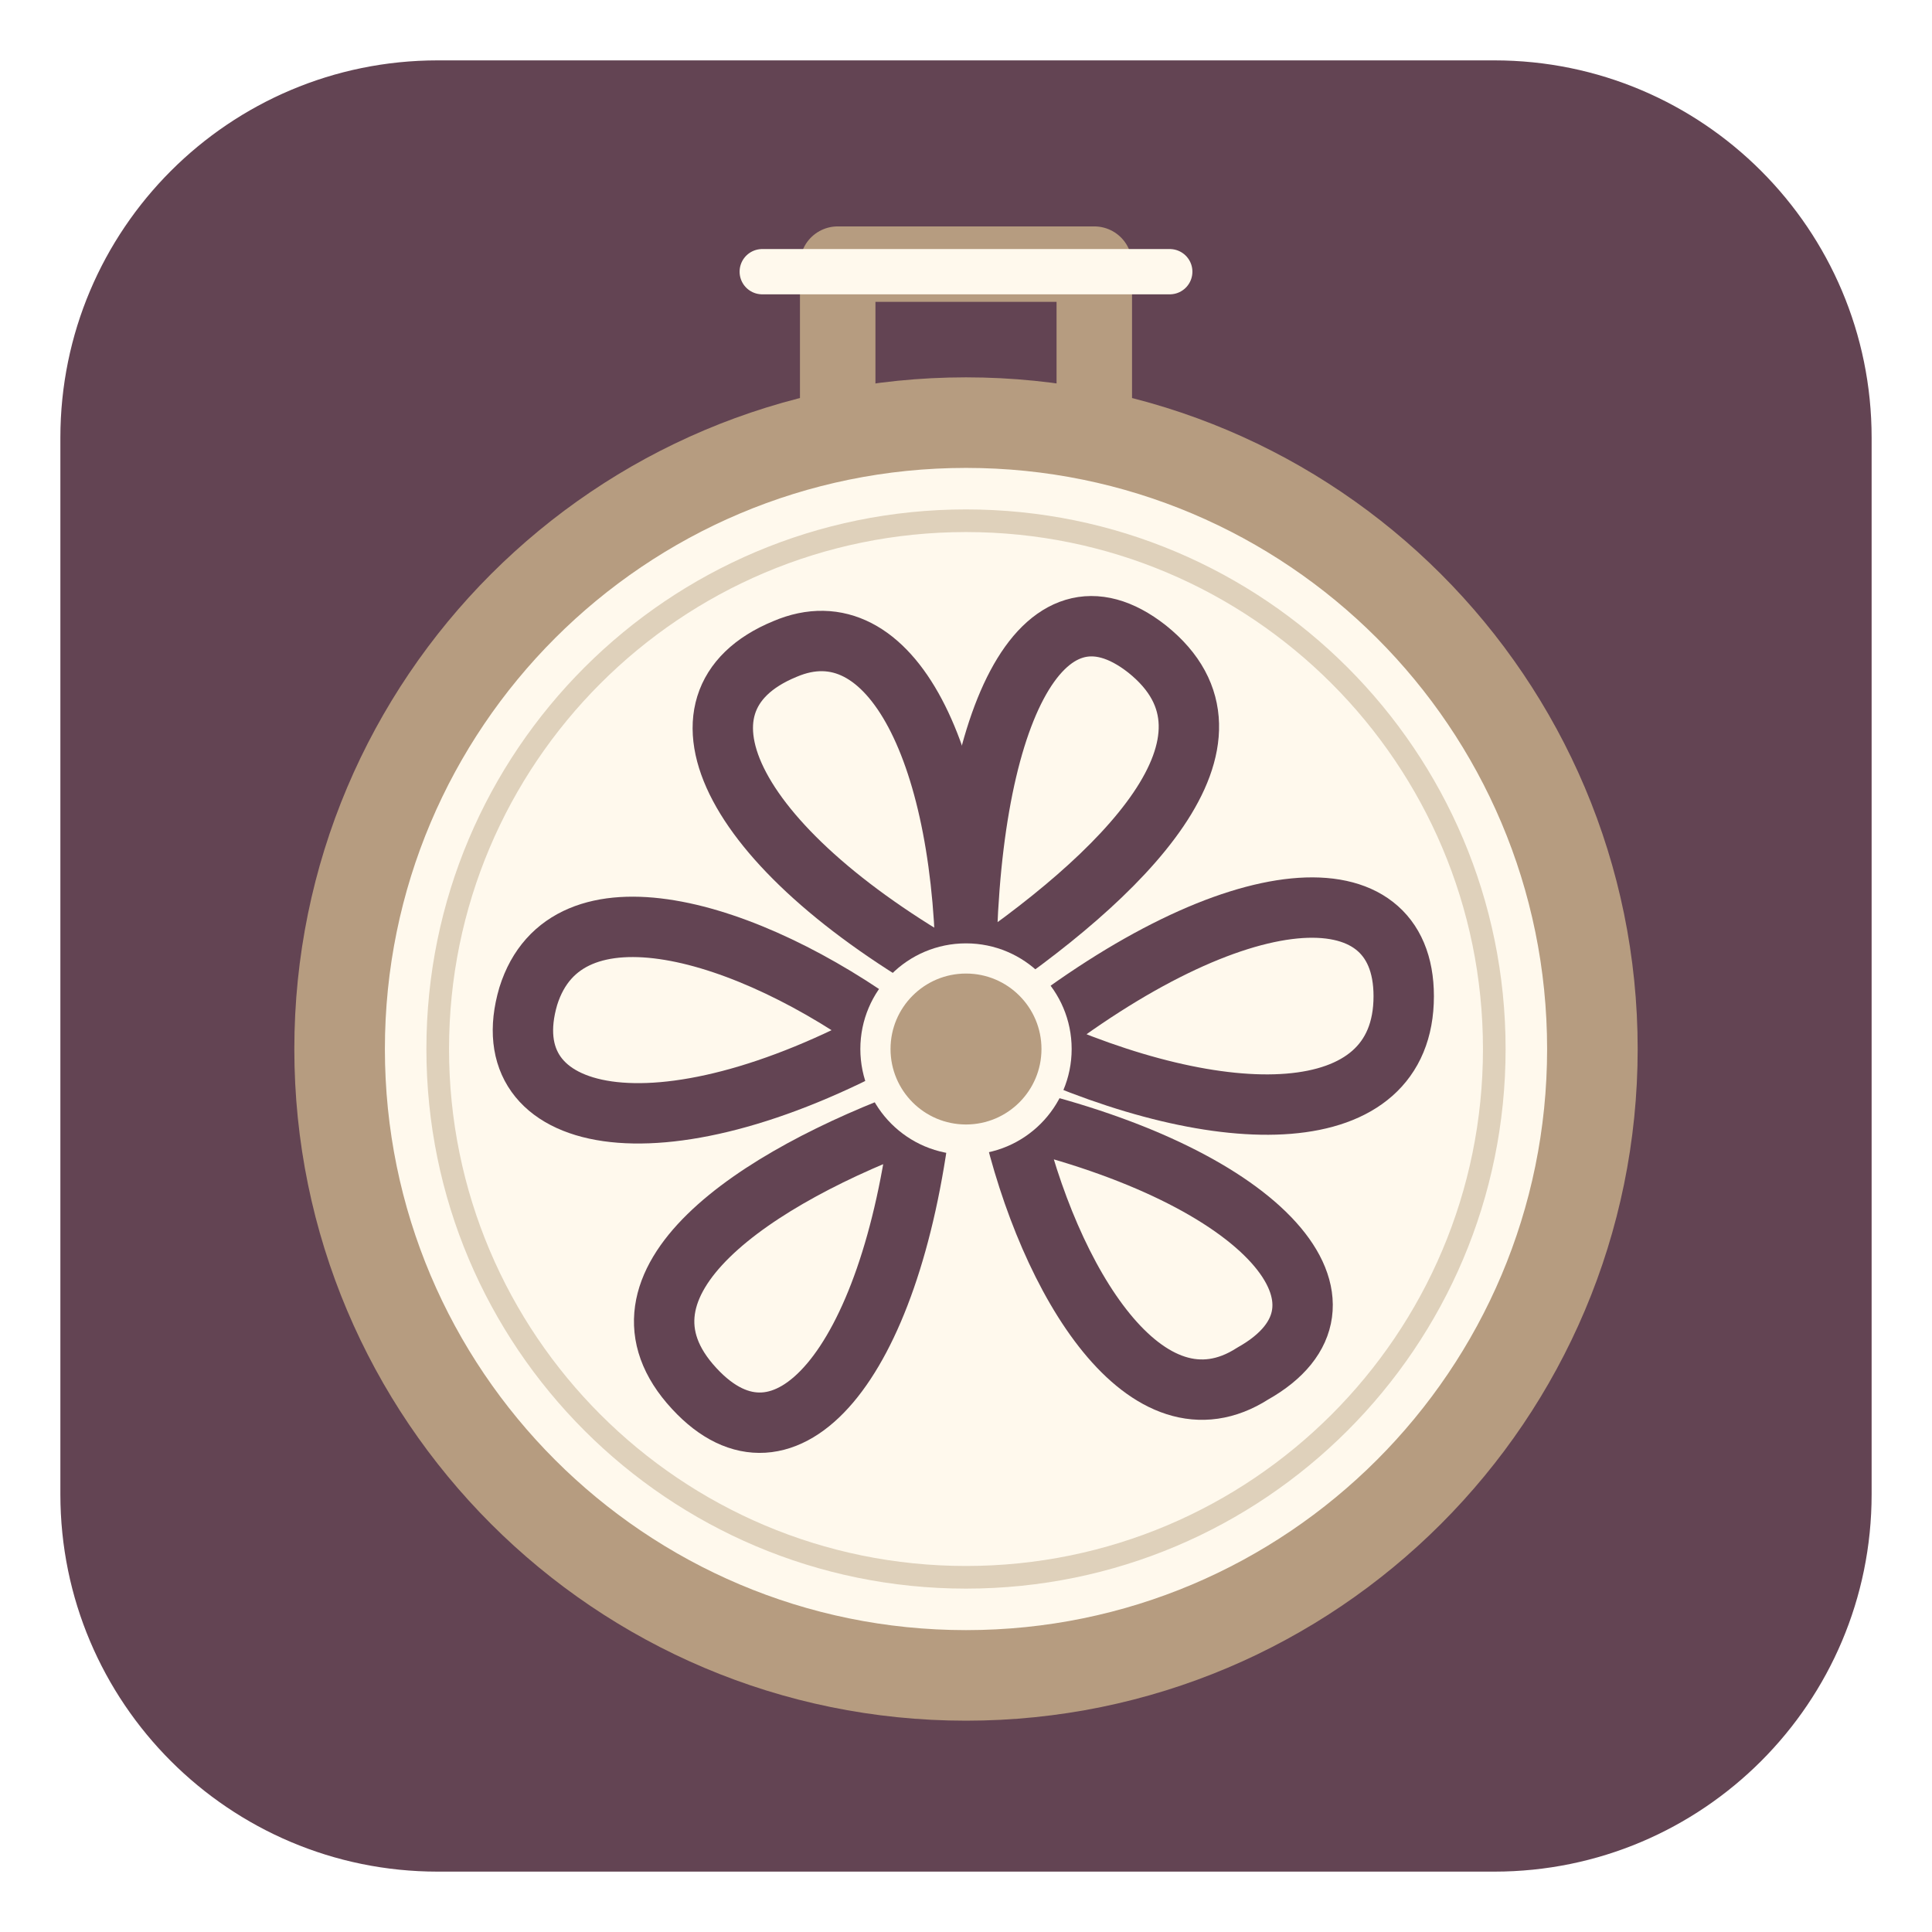
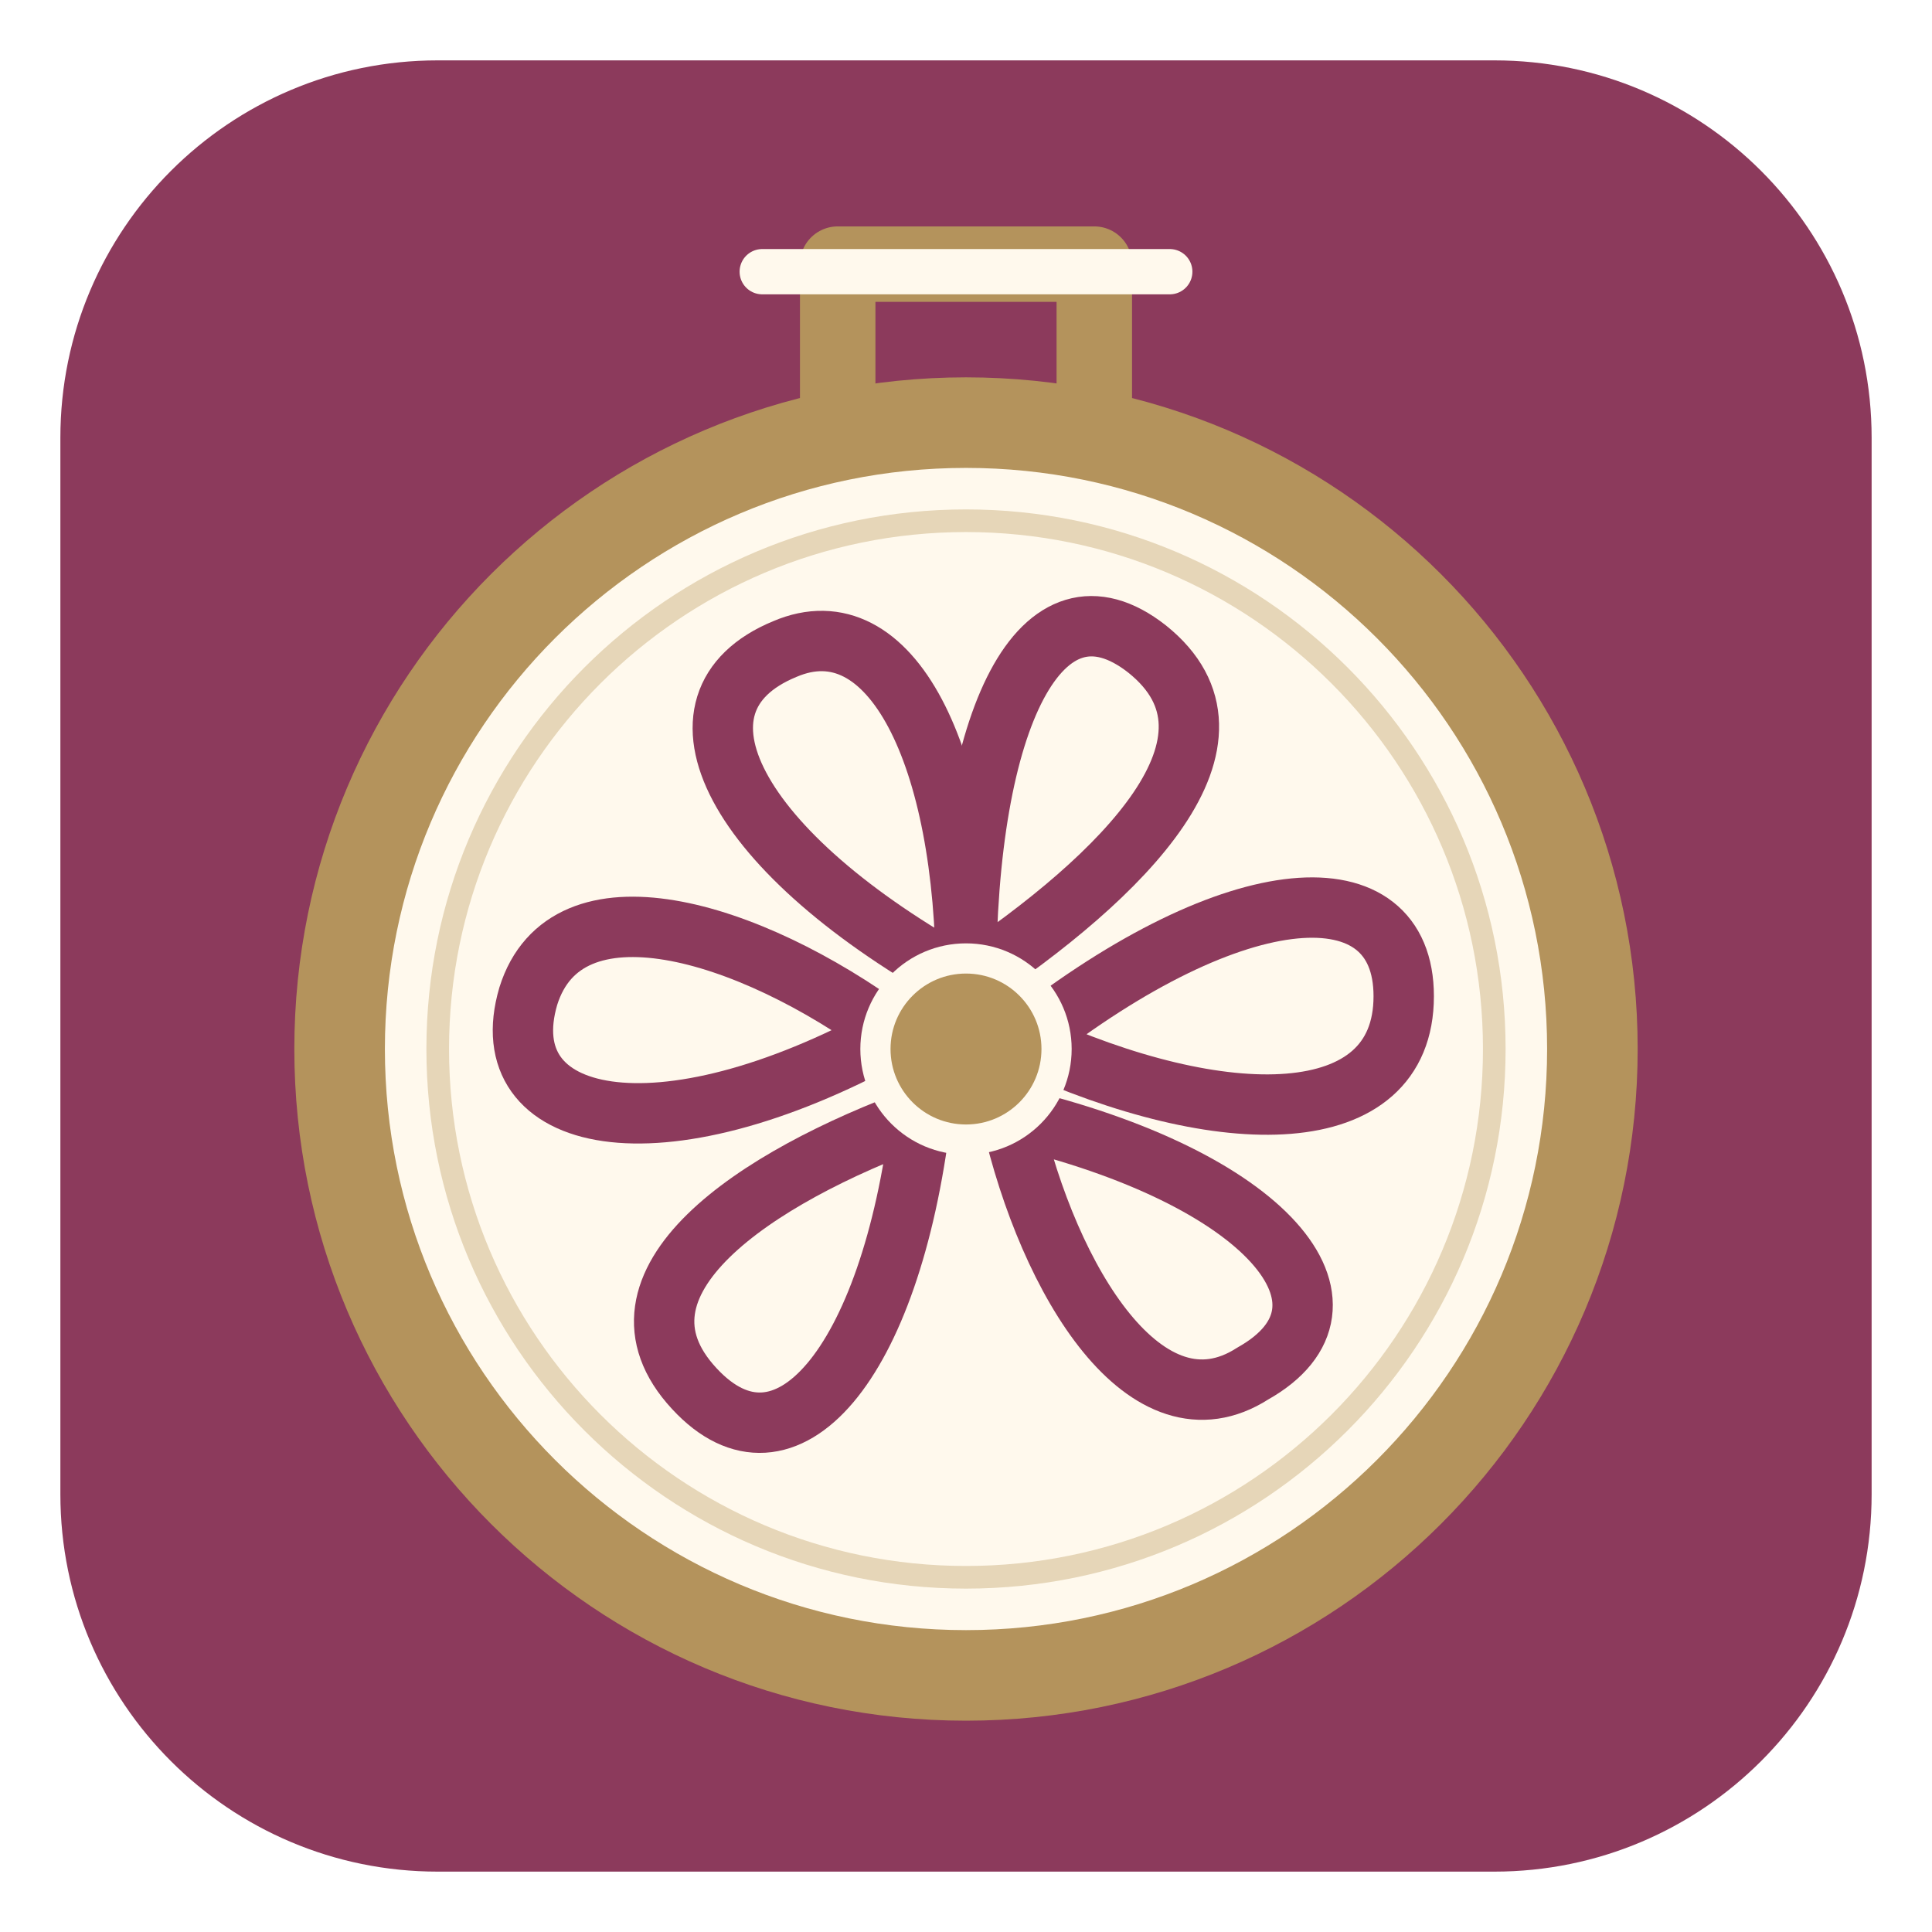
<svg xmlns="http://www.w3.org/2000/svg" viewBox="0 0 256 256">
-   <rect x="8" y="8" width="240" height="240" rx="50" fill="#634453" />
-   <circle cx="128" cy="139" r="83" fill="#fff9ed" stroke="#b69c80" stroke-width="12" />
-   <circle cx="128" cy="139" r="70" fill="none" stroke="#dfd1bb" stroke-width="3" />
-   <path d="M111 53V35h34v18" fill="none" stroke="#b69c80" stroke-width="10" stroke-linejoin="round" />
+   <rect x="8" y="8" width="240" height="240" rx="50" fill="#8c3a5c" />
+   <circle cx="128" cy="139" r="83" fill="#fff9ed" stroke="#b4935c" stroke-width="12" />
+   <circle cx="128" cy="139" r="70" fill="none" stroke="#e6d6b8" stroke-width="3" />
+   <path d="M111 53V35h34v18" fill="none" stroke="#b4935c" stroke-width="10" stroke-linejoin="round" />
  <path d="M101 36h54" fill="none" stroke="#fff9ed" stroke-width="6" stroke-linecap="round" />
-   <g fill="none" stroke="#634453" stroke-width="8" stroke-linecap="round" stroke-linejoin="round">
+   <g fill="none" stroke="#8c3a5c" stroke-width="8" stroke-linecap="round" stroke-linejoin="round">
    <path d="M128 130c-31-17-41-37-24-44 14-6 24 14 24 44Z" />
    <path d="M128 130c0-35 10-55 24-44 15 12-3 30-24 44Z" />
    <path d="M136 138c28-22 50-23 50-6 0 18-24 18-50 6Z" />
    <path d="M134 148c34 8 48 25 32 34-14 9-27-12-32-34Z" />
    <path d="M122 148c-4 33-18 49-30 36-13-14 8-28 30-36Z" />
    <path d="M118 137c-31 17-53 12-48-5 5-16 29-9 48 5Z" />
  </g>
-   <circle cx="128" cy="139" r="12" fill="#b69c80" stroke="#fff9ed" stroke-width="4" />
+   <circle cx="128" cy="139" r="12" fill="#b4935c" stroke="#fff9ed" stroke-width="4" />
</svg>
